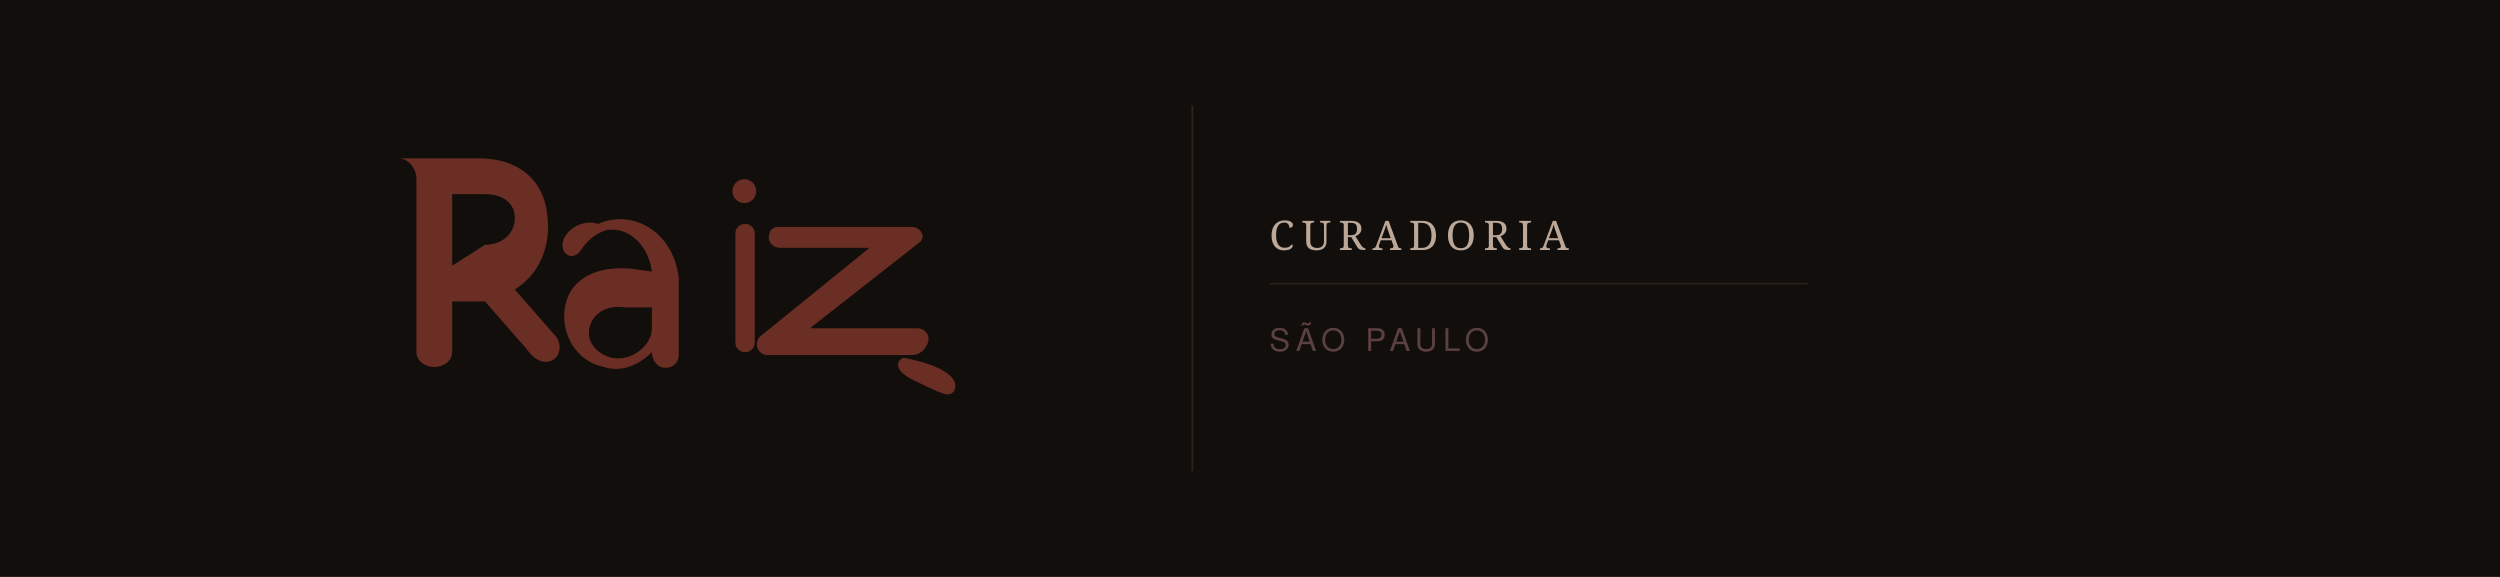
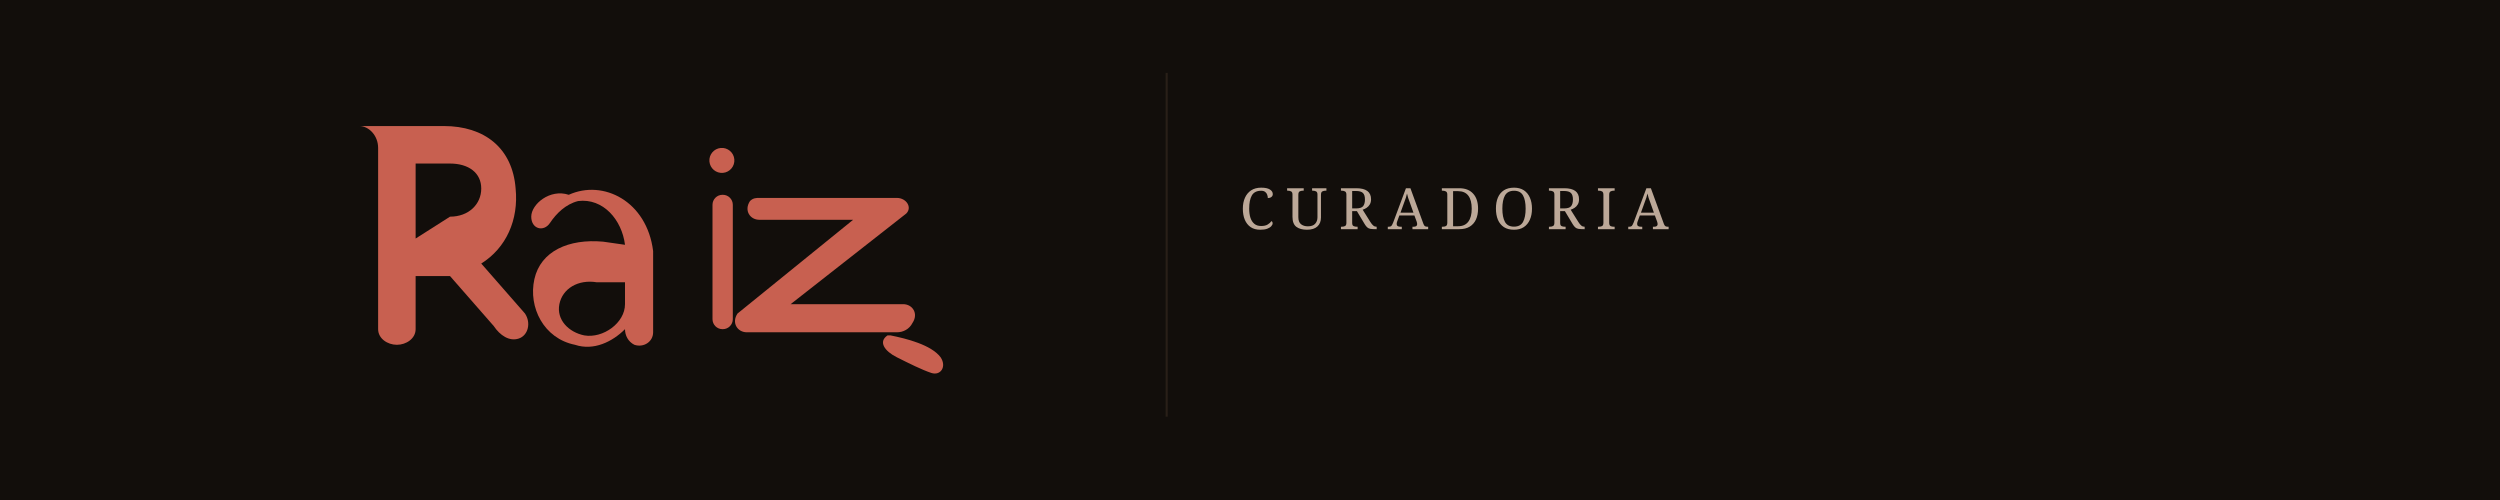
- <svg xmlns="http://www.w3.org/2000/svg" width="520" height="120" viewBox="0 0 520 120">
-   <rect width="520" height="120" fill="#120E0B" />
-   <g transform="translate(148,72) scale(0.62)">
-     <path d="M -99,-59 L -99,2 C -99,5 -96,7 -93,7 C -90,7 -87,5 -87,2            L -87,-15 L -76,-15 L -62,1 C -60,4 -57,6 -54,5 C -51,4 -50,0 -52,-3            L -66,-19 C -58,-24 -54,-33 -55,-43 C -56,-56 -65,-63 -78,-63            L -105,-63 C -102,-63 -99,-60 -99,-56 Z            M -87,-27 L -87,-51 L -76,-51 C -70,-51 -66,-48 -66,-43            C -66,-38 -70,-34 -76,-34 Z" fill="#6B2E24" />
-     <path d="M -38,-41 C -27,-46 -13,-39 -11,-23 L -11,3            C -11,6 -14,8 -17,7 C -19,6 -20,4 -20,2            C -24,6 -30,9 -36,7 C -46,5 -51,-5 -49,-14            C -47,-23 -38,-27 -27,-26 L -20,-25            C -21,-33 -27,-40 -35,-39 C -39,-38 -42,-35 -44,-32            C -46,-29 -50,-30 -50,-34 C -50,-38 -44,-43 -38,-41 Z            M -29,-13 C -35,-14 -40,-11 -41,-6 C -42,-1 -38,3 -33,4            C -27,5 -20,0 -20,-6 L -20,-13 Z" fill="#6B2E24" />
-     <rect x="8" y="-41" width="6.5" height="43" rx="3.2" fill="#6B2E24" />
-     <ellipse cx="11" cy="-52" rx="4" ry="4" fill="#6B2E24" transform="rotate(-5,11,-52)" />
-     <path d="M 23,-40 L 67,-40 C 70,-40 72,-37 70,-35            L 33,-6 L 69,-6 C 72,-6 74,-3 72,0 C 71,2 69,3 67,3            L 19,3 C 16,3 14,0 16,-3 L 53,-33 L 23,-33            C 20,-33 18,-36 20,-39 C 21,-40 22,-40 23,-40 Z            M 65,4 C 70,5 78,7 81,11 C 83,14 81,17 78,16            C 75,15 71,13 67,11 C 63,9 61,6 64,4 Z" fill="#6B2E24" />
+ <svg xmlns="http://www.w3.org/2000/svg" width="480" height="96" viewBox="0 0 480 96">
+   <rect width="480" height="96" fill="#120E0B" />
+   <g transform="translate(132,62) scale(0.6)">
+     <path d="M -99,-59 L -99,2 C -99,5 -96,7 -93,7 C -90,7 -87,5 -87,2            L -87,-15 L -76,-15 L -62,1 C -60,4 -57,6 -54,5 C -51,4 -50,0 -52,-3            L -66,-19 C -58,-24 -54,-33 -55,-43 C -56,-56 -65,-63 -78,-63            L -105,-63 C -102,-63 -99,-60 -99,-56 Z            M -87,-27 L -87,-51 L -76,-51 C -70,-51 -66,-48 -66,-43            C -66,-38 -70,-34 -76,-34 Z" fill="#C86050" />
+     <path d="M -38,-41 C -27,-46 -13,-39 -11,-23 L -11,3            C -11,6 -14,8 -17,7 C -19,6 -20,4 -20,2            C -24,6 -30,9 -36,7 C -46,5 -51,-5 -49,-14            C -47,-23 -38,-27 -27,-26 L -20,-25            C -21,-33 -27,-40 -35,-39 C -39,-38 -42,-35 -44,-32            C -46,-29 -50,-30 -50,-34 C -50,-38 -44,-43 -38,-41 Z            M -29,-13 C -35,-14 -40,-11 -41,-6 C -42,-1 -38,3 -33,4            C -27,5 -20,0 -20,-6 L -20,-13 Z" fill="#C86050" />
+     <rect x="8" y="-41" width="6.5" height="43" rx="3.2" fill="#C86050" />
+     <ellipse cx="11" cy="-52" rx="4" ry="4" fill="#C86050" transform="rotate(-5,11,-52)" />
+     <path d="M 23,-40 L 67,-40 C 70,-40 72,-37 70,-35            L 33,-6 L 69,-6 C 72,-6 74,-3 72,0 C 71,2 69,3 67,3            L 19,3 C 16,3 14,0 16,-3 L 53,-33 L 23,-33            C 20,-33 18,-36 20,-39 C 21,-40 22,-40 23,-40 Z            M 65,4 C 70,5 78,7 81,11 C 83,14 81,17 78,16            C 75,15 71,13 67,11 C 63,9 61,6 64,4 Z" fill="#C86050" />
  </g>
-   <line x1="248" y1="22" x2="248" y2="98" stroke="#4A3A2A" stroke-width="0.35" opacity="0.5" />
-   <text x="264" y="52" font-family="'Libre Baskerville','Georgia',serif" font-size="8.5" letter-spacing="0.18em" fill="#BCA898">CURADORIA</text>
-   <line x1="264" y1="59" x2="376" y2="59" stroke="#4A3A2A" stroke-width="0.3" opacity="0.45" />
-   <text x="264" y="73" font-family="Helvetica Neue,Helvetica,Arial,sans-serif" font-size="6.5" letter-spacing="0.18em" fill="#5A4040">SÃO PAULO</text>
+   <line x1="224" y1="14" x2="224" y2="80" stroke="#4A3A2A" stroke-width="0.4" opacity="0.4" />
+   <text x="238" y="44" font-family="'Libre Baskerville','Georgia',serif" font-size="11" letter-spacing="0.20em" fill="#BCA898">CURADORIA</text>
</svg>
